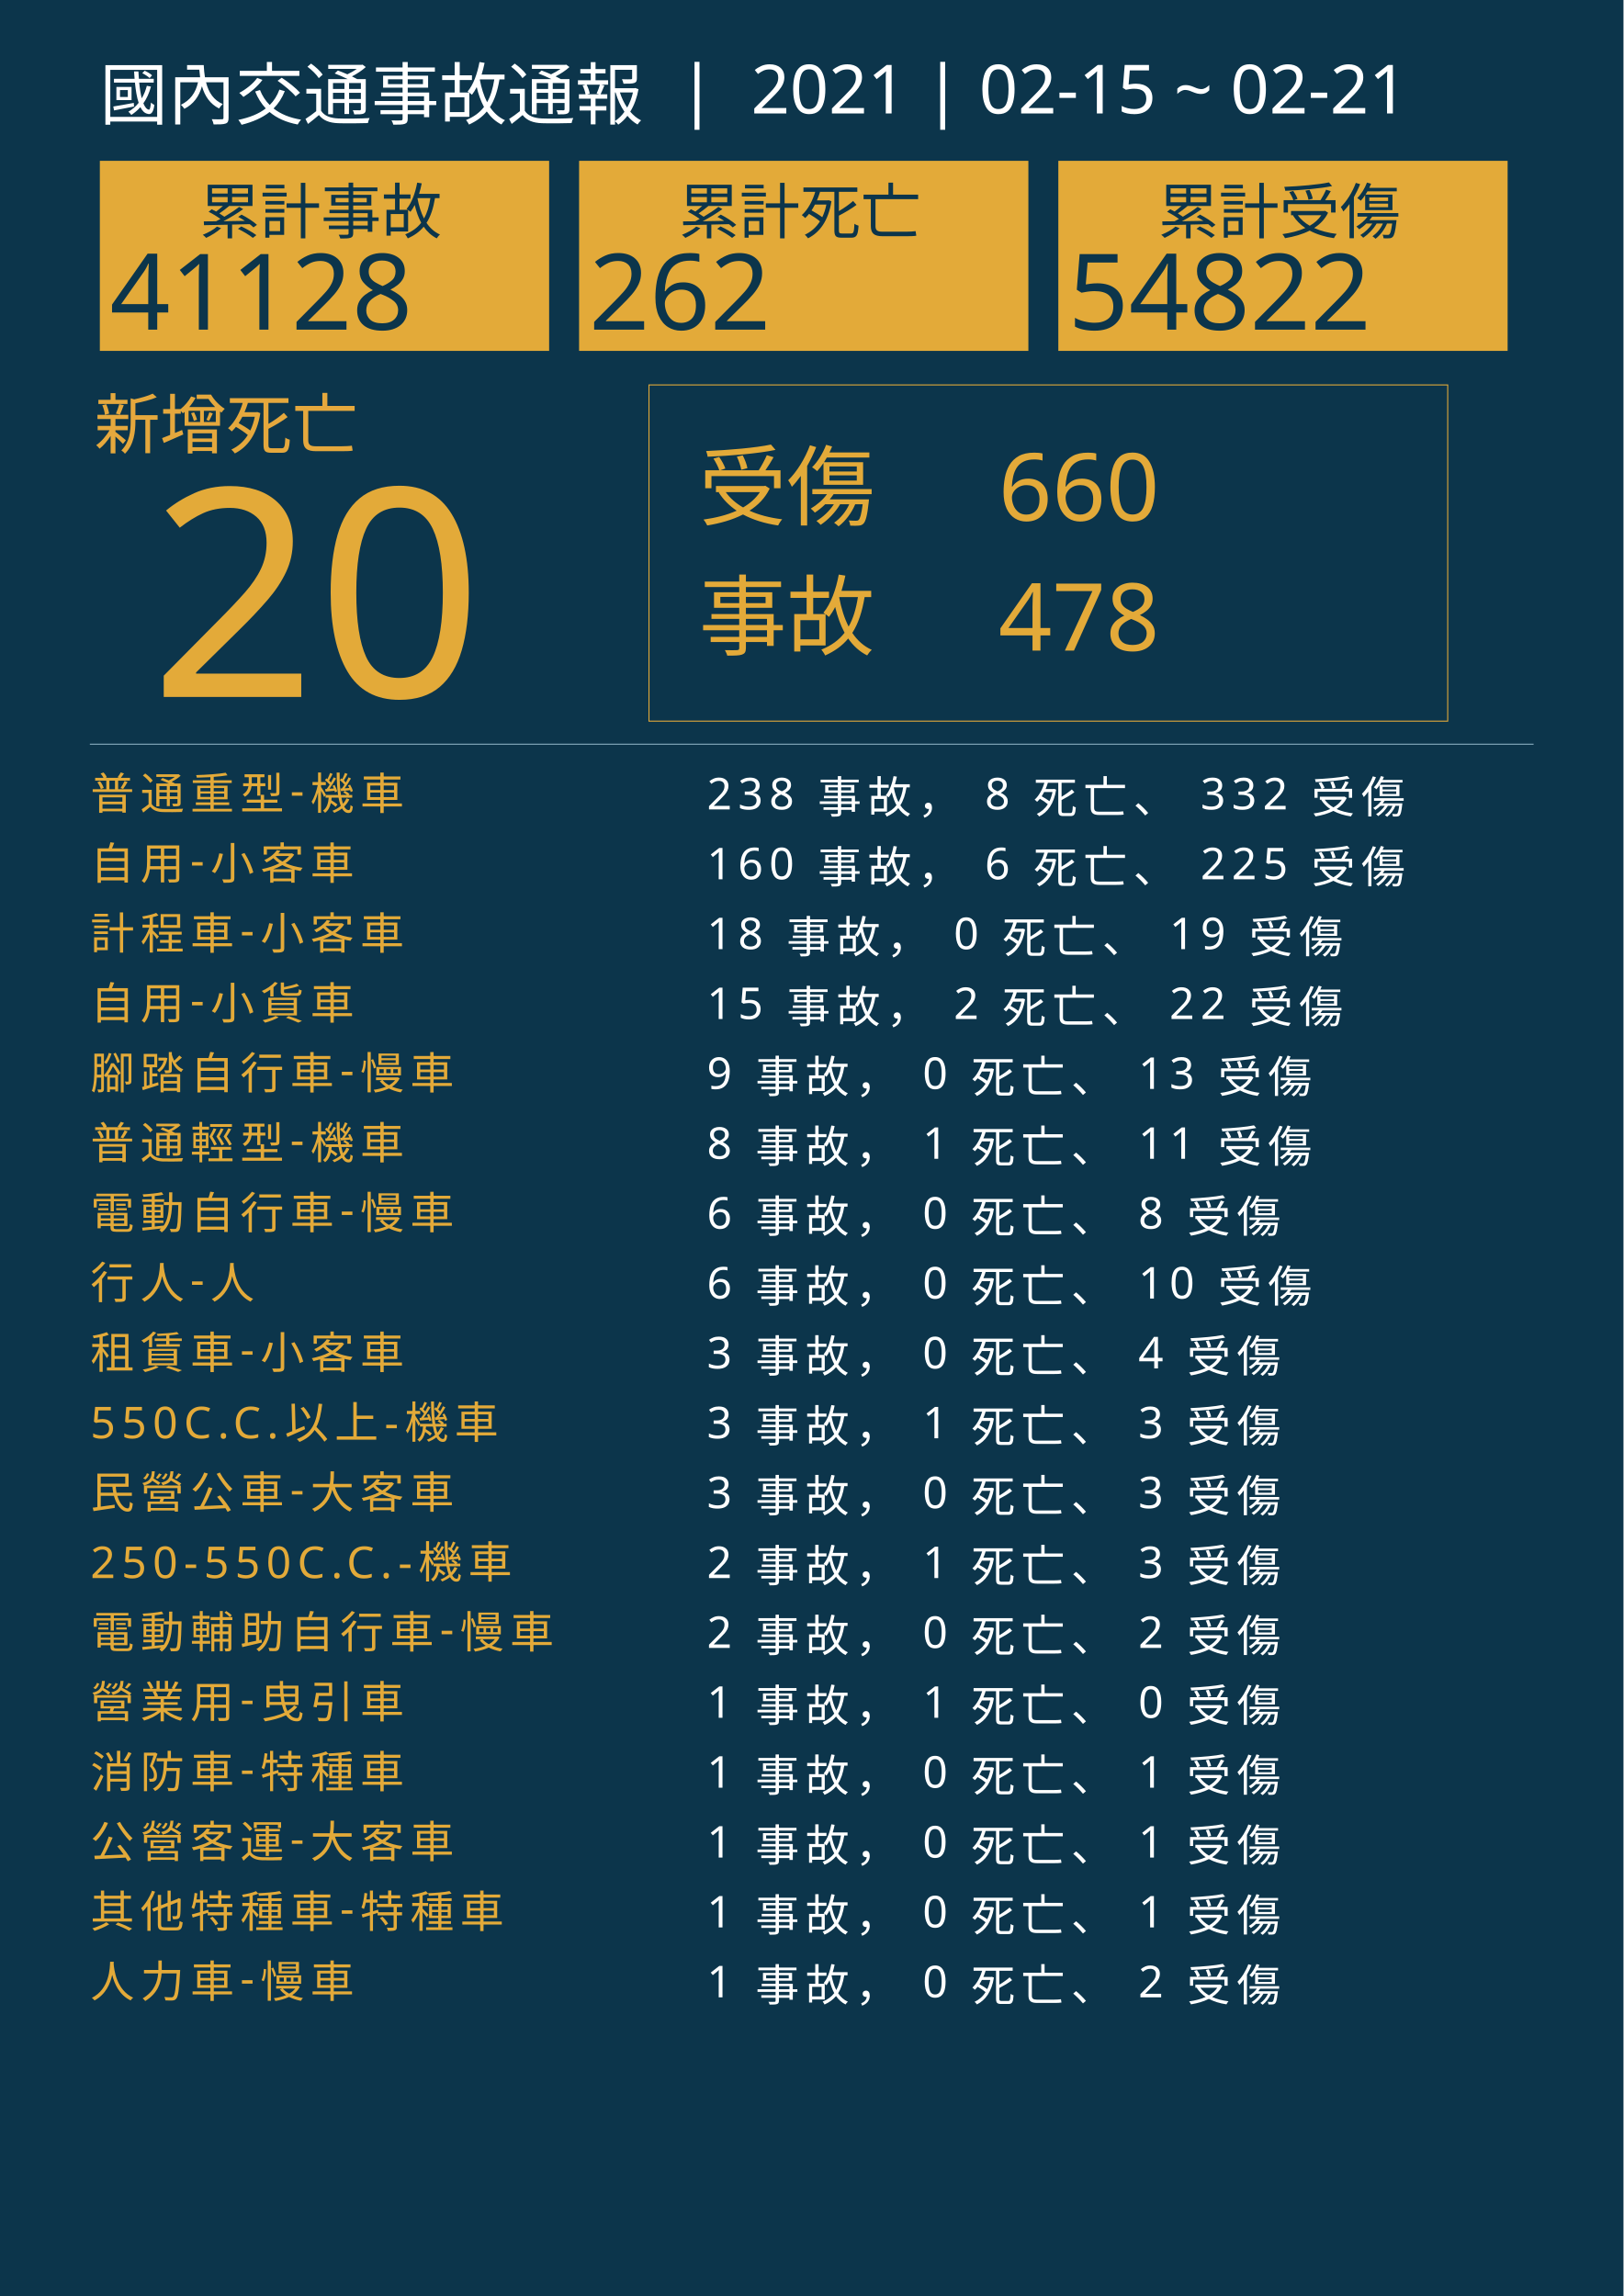
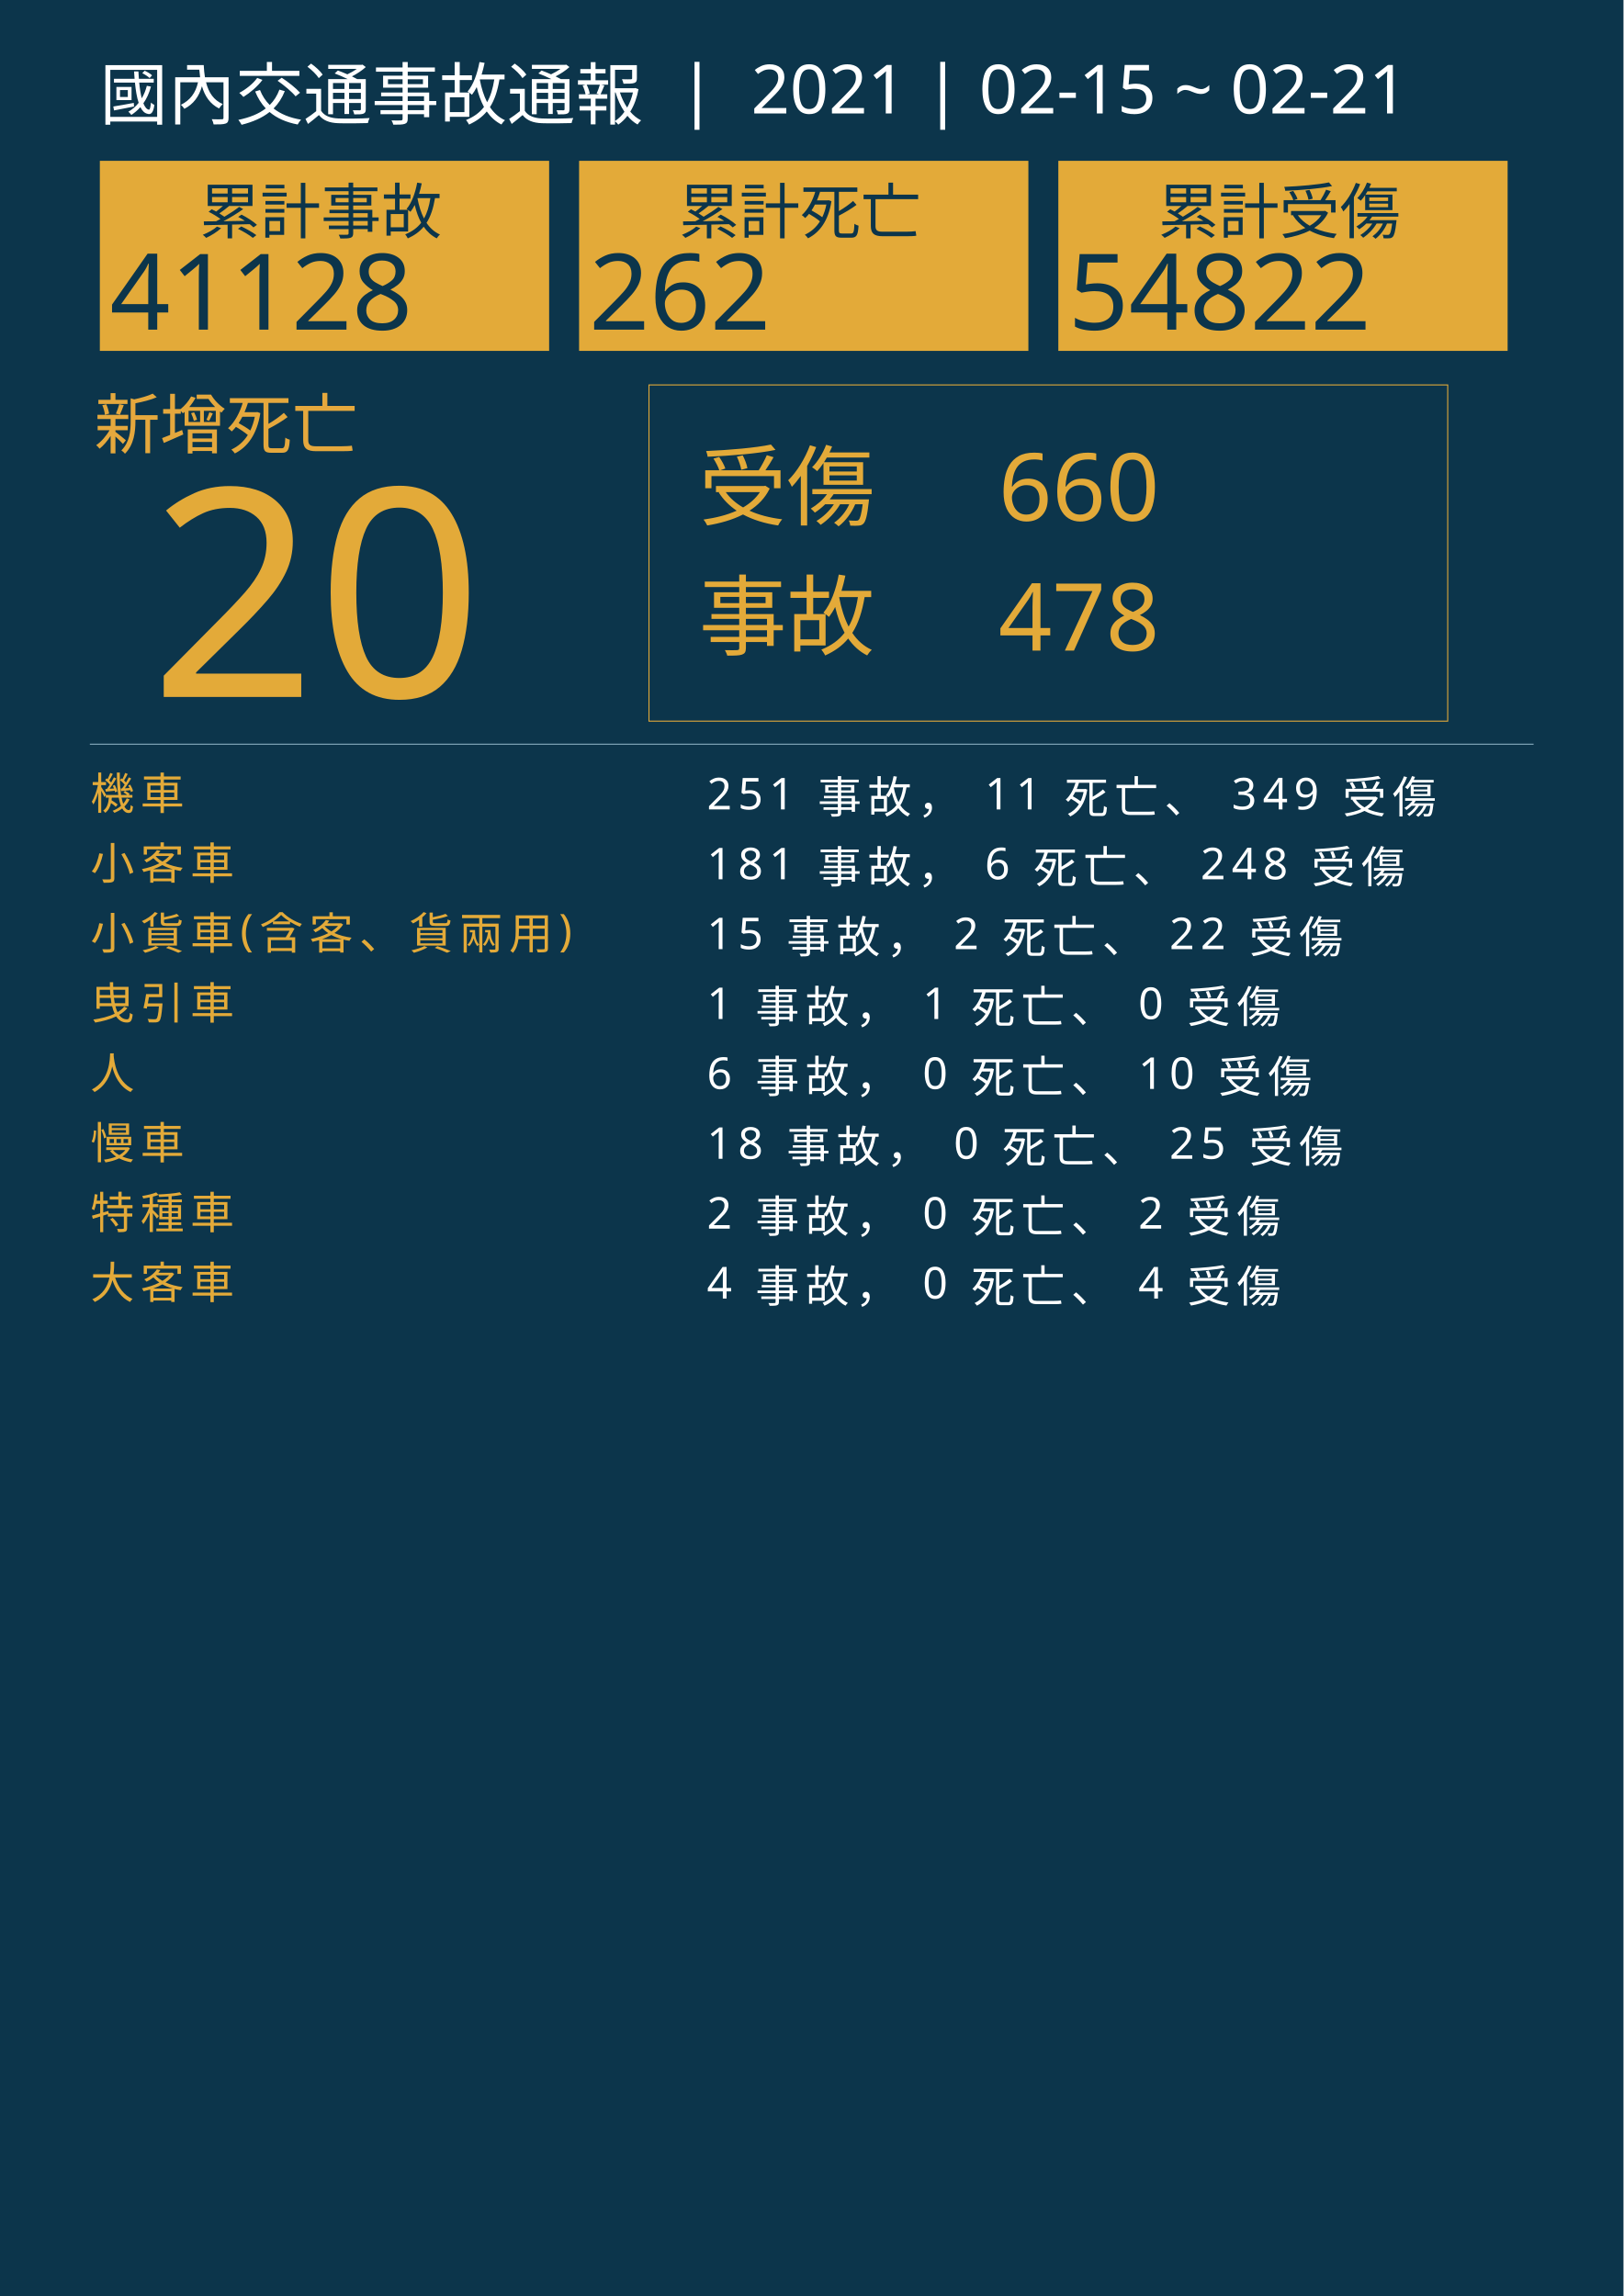
<svg xmlns="http://www.w3.org/2000/svg" version="1.1" id="圖層_1" x="0px" y="0px" viewBox="0 0 1626 2300" style="enable-background:new 0 0 1626 2300;" xml:space="preserve">
  <style type="text/css">
	.st0{fill:#0C354B;}
	.st1{fill:#E5A83D;}
	.st2{font-family:'NotoSansCJKtc-Bold-B5pc-H';}
	.st3{font-size:66px;}
	.st4{fill:#E3AA39;}
	.st5{font-family:'Arial-BoldMT';}
	.st6{font-size:291.776px;}
	.st7{fill:none;stroke:#E3AA39;stroke-miterlimit:10;}
	.st8{font-family:'NotoSansCJKtc-Light-B5pc-H';}
	.st9{font-size:88px;}
	.st10{font-family:'NotoSansCJKtc-Medium-B5pc-H';}
	.st11{font-size:94px;}
	.st12{fill:none;stroke:#8AAFC1;stroke-miterlimit:10;}
	.st13{font-size:60.649px;}
	.st14{font-size:106px;}
	.st15{fill:none;}
	.st16{font-size:44px;}
	.st17{letter-spacing:6;}
	.st18{fill:#FFFFFF;}
	.st19{letter-spacing:1;}
	.st20{font-size:68px;}
</style>
  <rect class="st0" width="1626" height="2300" />
  <text transform="matrix(1 0 0 1 94.5001 449.017)" class="st1 st2 st3">新增死亡</text>
  <g>
    <text transform="matrix(1 0 0 1 150 698.1412)" class="st4 st5 st6">20</text>
  </g>
  <g>
    <rect x="650" y="385.6" class="st7" width="800" height="336.8" />
    <g>
      <text transform="matrix(1 0 0 1 700 519.593)" class="st4 st8 st9">受傷</text>
      <text transform="matrix(1 0 0 1 1000 521.5084)" class="st4 st10 st11">660</text>
      <text transform="matrix(1 0 0 1 1000 651.7274)" class="st4 st10 st11">478</text>
      <text transform="matrix(1 0 0 1 700 649.4965)" class="st4 st8 st9">事故</text>
    </g>
  </g>
  <line class="st12" x1="90" y1="745.5" x2="1536" y2="745.5" />
  <g>
    <g>
      <rect x="100" y="161.1" class="st4" width="450" height="190.4" />
      <g>
        <text transform="matrix(1 0 0 1 200 233.9079)" class="st0 st10 st13">累計事故</text>
        <g>
          <text transform="matrix(1 0 0 1 110 330.2121)" class="st0 st5 st14">41128</text>
        </g>
      </g>
    </g>
    <g>
      <rect x="580" y="161.1" class="st4" width="450" height="190.4" />
      <g>
        <text transform="matrix(1 0 0 1 680 233.908)" class="st0 st10 st13">累計死亡</text>
        <g>
          <text transform="matrix(1 0 0 1 590 330.2122)" class="st0 st5 st14">262</text>
        </g>
      </g>
    </g>
    <g>
      <rect x="1060" y="161.1" class="st4" width="450" height="190.4" />
      <g>
        <text transform="matrix(1 0 0 1 1160 233.908)" class="st0 st10 st13">累計受傷</text>
        <g>
          <text transform="matrix(1 0 0 1 1070 330.2122)" class="st0 st5 st14">54822</text>
        </g>
      </g>
    </g>
  </g>
  <rect x="90.6" y="772.1" class="st15" width="1141.8" height="314.8" />
  <text transform="matrix(1 0 0 1 90.5591 810.7965)">
-     <tspan x="0" y="0" class="st4 st10 st16 st17">普通重型-機車</tspan>
-     <tspan x="600" y="0" class="st18 st10 st16 st17"> 238 事故， 8 死亡、 332 受傷</tspan>
-     <tspan x="0" y="70" class="st4 st10 st16 st17">自用-小客車</tspan>
-     <tspan x="600" y="70" class="st18 st10 st16 st17"> 160 事故， 6 死亡、 225 受傷</tspan>
-     <tspan x="0" y="140" class="st4 st10 st16 st17">計程車-小客車</tspan>
-     <tspan x="600" y="140" class="st18 st10 st16 st17"> 18 事故， 0 死亡、 19 受傷</tspan>
-     <tspan x="0" y="210" class="st4 st10 st16 st17">自用-小貨車</tspan>
-     <tspan x="600" y="210" class="st18 st10 st16 st17"> 15 事故， 2 死亡、 22 受傷</tspan>
-     <tspan x="0" y="280" class="st4 st10 st16 st17">腳踏自行車-慢車</tspan>
-     <tspan x="600" y="280" class="st18 st10 st16 st17"> 9 事故， 0 死亡、 13 受傷</tspan>
-     <tspan x="0" y="350" class="st4 st10 st16 st17">普通輕型-機車</tspan>
-     <tspan x="600" y="350" class="st18 st10 st16 st17"> 8 事故， 1 死亡、 11 受傷</tspan>
-     <tspan x="0" y="420" class="st4 st10 st16 st17">電動自行車-慢車</tspan>
-     <tspan x="600" y="420" class="st18 st10 st16 st17"> 6 事故， 0 死亡、 8 受傷</tspan>
-     <tspan x="0" y="490" class="st4 st10 st16 st17">行人-人</tspan>
-     <tspan x="600" y="490" class="st18 st10 st16 st17"> 6 事故， 0 死亡、 10 受傷</tspan>
-     <tspan x="0" y="560" class="st4 st10 st16 st17">租賃車-小客車</tspan>
-     <tspan x="600" y="560" class="st18 st10 st16 st17"> 3 事故， 0 死亡、 4 受傷</tspan>
-     <tspan x="0" y="630" class="st4 st10 st16 st17">550C.C.以上-機車</tspan>
-     <tspan x="600" y="630" class="st18 st10 st16 st17"> 3 事故， 1 死亡、 3 受傷</tspan>
-     <tspan x="0" y="700" class="st4 st10 st16 st17">民營公車-大客車</tspan>
-     <tspan x="600" y="700" class="st18 st10 st16 st17"> 3 事故， 0 死亡、 3 受傷</tspan>
-     <tspan x="0" y="770" class="st4 st10 st16 st17">250-550C.C.-機車</tspan>
-     <tspan x="600" y="770" class="st18 st10 st16 st17"> 2 事故， 1 死亡、 3 受傷</tspan>
-     <tspan x="0" y="840" class="st4 st10 st16 st17">電動輔助自行車-慢車</tspan>
-     <tspan x="600" y="840" class="st18 st10 st16 st17"> 2 事故， 0 死亡、 2 受傷</tspan>
-     <tspan x="0" y="910" class="st4 st10 st16 st17">營業用-曳引車</tspan>
-     <tspan x="600" y="910" class="st18 st10 st16 st17"> 1 事故， 1 死亡、 0 受傷</tspan>
-     <tspan x="0" y="980" class="st4 st10 st16 st17">消防車-特種車</tspan>
-     <tspan x="600" y="980" class="st18 st10 st16 st17"> 1 事故， 0 死亡、 1 受傷</tspan>
-     <tspan x="0" y="1050" class="st4 st10 st16 st17">公營客運-大客車</tspan>
-     <tspan x="600" y="1050" class="st18 st10 st16 st17"> 1 事故， 0 死亡、 1 受傷</tspan>
-     <tspan x="0" y="1120" class="st4 st10 st16 st17">其他特種車-特種車</tspan>
-     <tspan x="600" y="1120" class="st18 st10 st16 st17"> 1 事故， 0 死亡、 1 受傷</tspan>
-     <tspan x="0" y="1190" class="st4 st10 st16 st17">人力車-慢車</tspan>
-     <tspan x="600" y="1190" class="st18 st10 st16 st17"> 1 事故， 0 死亡、 2 受傷</tspan>
+     <tspan x="0" y="0" class="st4 st10 st16 st17">機車</tspan>
+     <tspan x="600" y="0" class="st18 st10 st16 st17"> 251 事故， 11 死亡、 349 受傷</tspan>
+     <tspan x="0" y="70" class="st4 st10 st16 st17">小客車</tspan>
+     <tspan x="600" y="70" class="st18 st10 st16 st17"> 181 事故， 6 死亡、 248 受傷</tspan>
+     <tspan x="0" y="140" class="st4 st10 st16 st17">小貨車(含客、貨兩用)</tspan>
+     <tspan x="600" y="140" class="st18 st10 st16 st17"> 15 事故， 2 死亡、 22 受傷</tspan>
+     <tspan x="0" y="210" class="st4 st10 st16 st17">曳引車</tspan>
+     <tspan x="600" y="210" class="st18 st10 st16 st17"> 1 事故， 1 死亡、 0 受傷</tspan>
+     <tspan x="0" y="280" class="st4 st10 st16 st17">人</tspan>
+     <tspan x="600" y="280" class="st18 st10 st16 st17"> 6 事故， 0 死亡、 10 受傷</tspan>
+     <tspan x="0" y="350" class="st4 st10 st16 st17">慢車</tspan>
+     <tspan x="600" y="350" class="st18 st10 st16 st17"> 18 事故， 0 死亡、 25 受傷</tspan>
+     <tspan x="0" y="420" class="st4 st10 st16 st17">特種車</tspan>
+     <tspan x="600" y="420" class="st18 st10 st16 st17"> 2 事故， 0 死亡、 2 受傷</tspan>
+     <tspan x="0" y="490" class="st4 st10 st16 st17">大客車</tspan>
+     <tspan x="600" y="490" class="st18 st10 st16 st17"> 4 事故， 0 死亡、 4 受傷</tspan>
  </text>
  <text transform="matrix(1 0 0 1 100 119.2712)" class="st18 st8 st20">國內交通事故通報  |  2021 | 02-15 ~ 02-21</text>
</svg>
